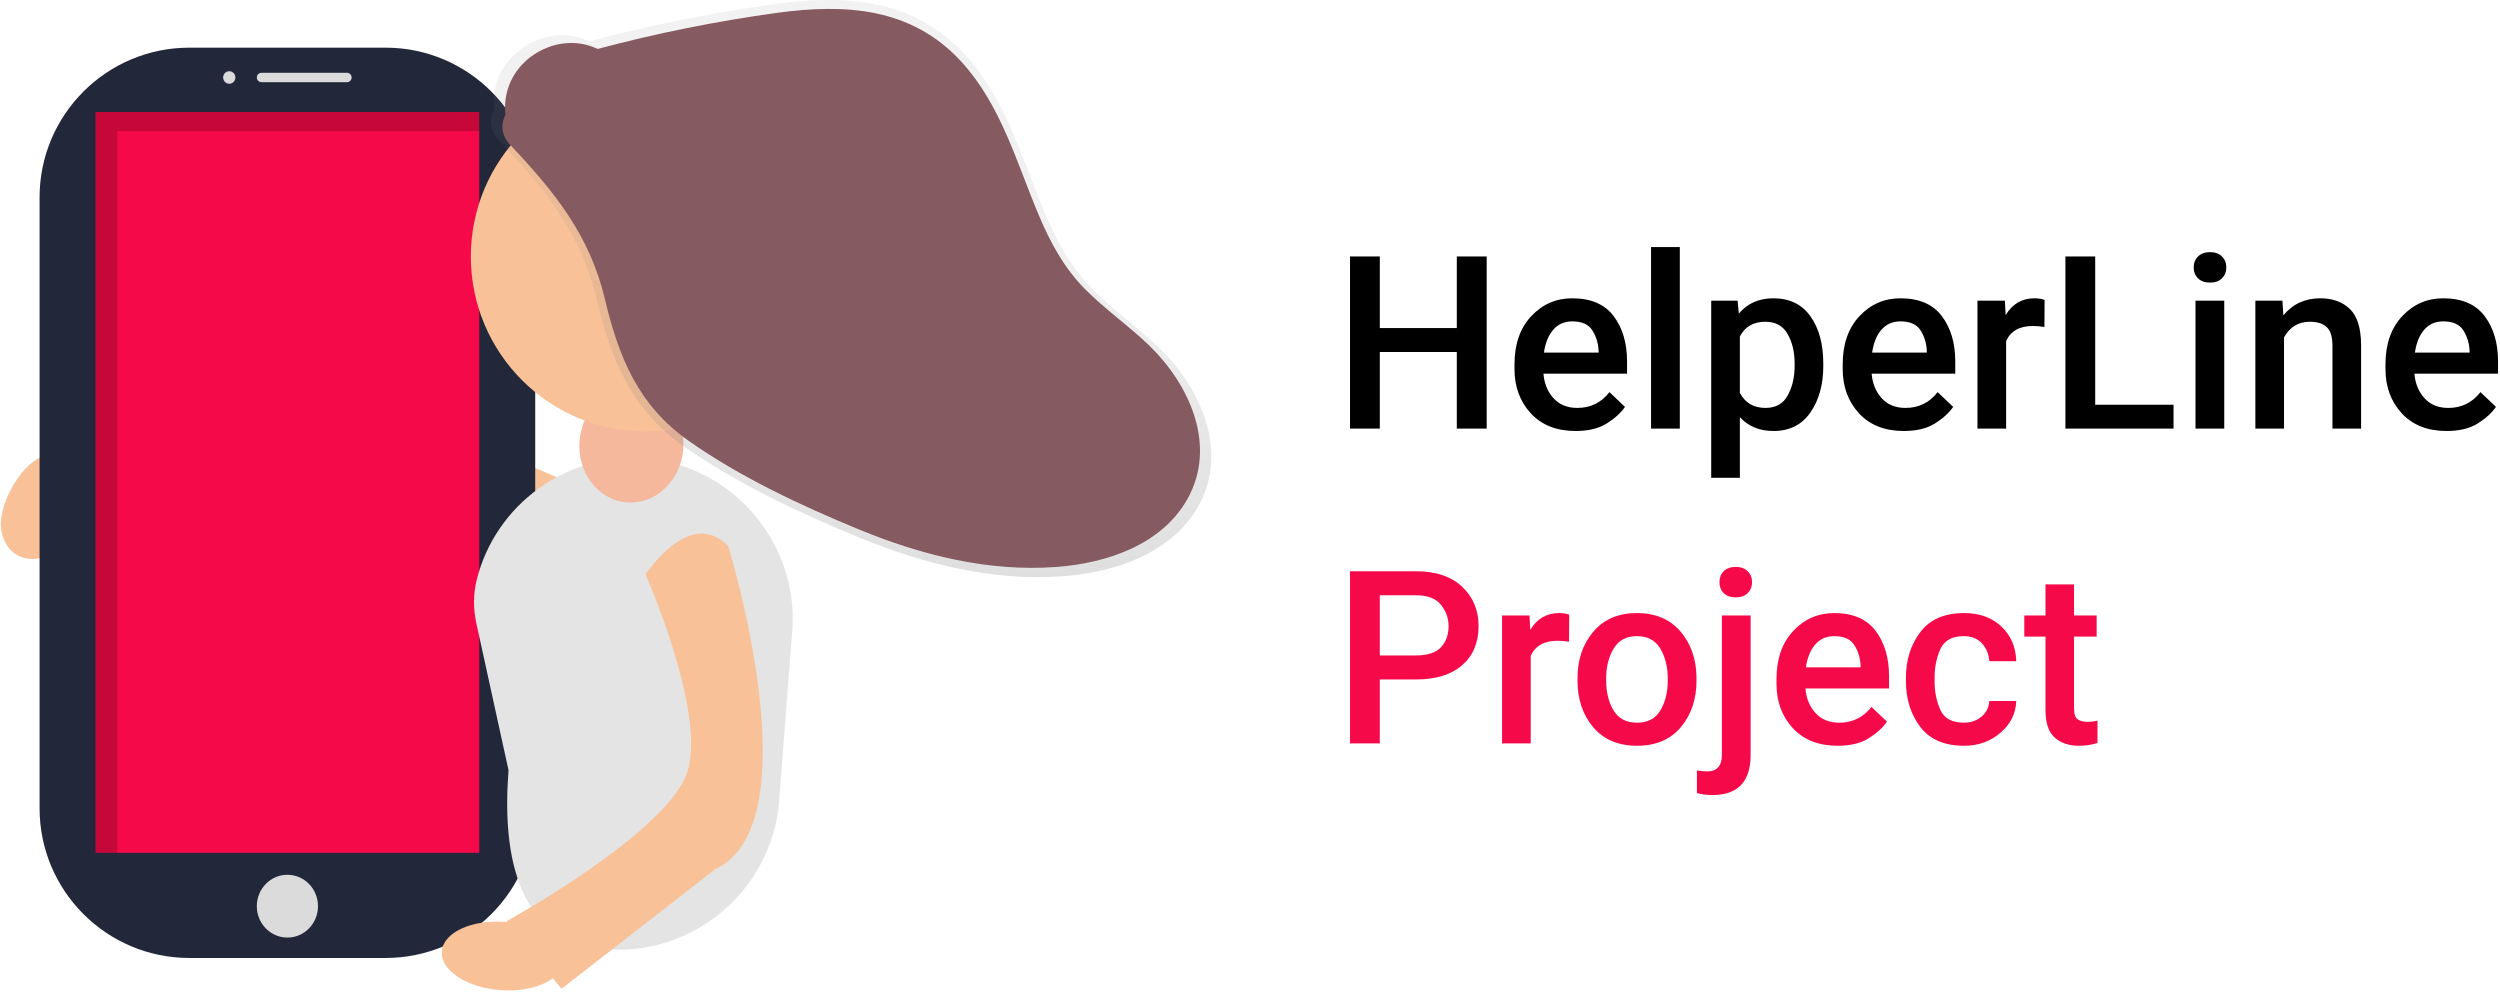
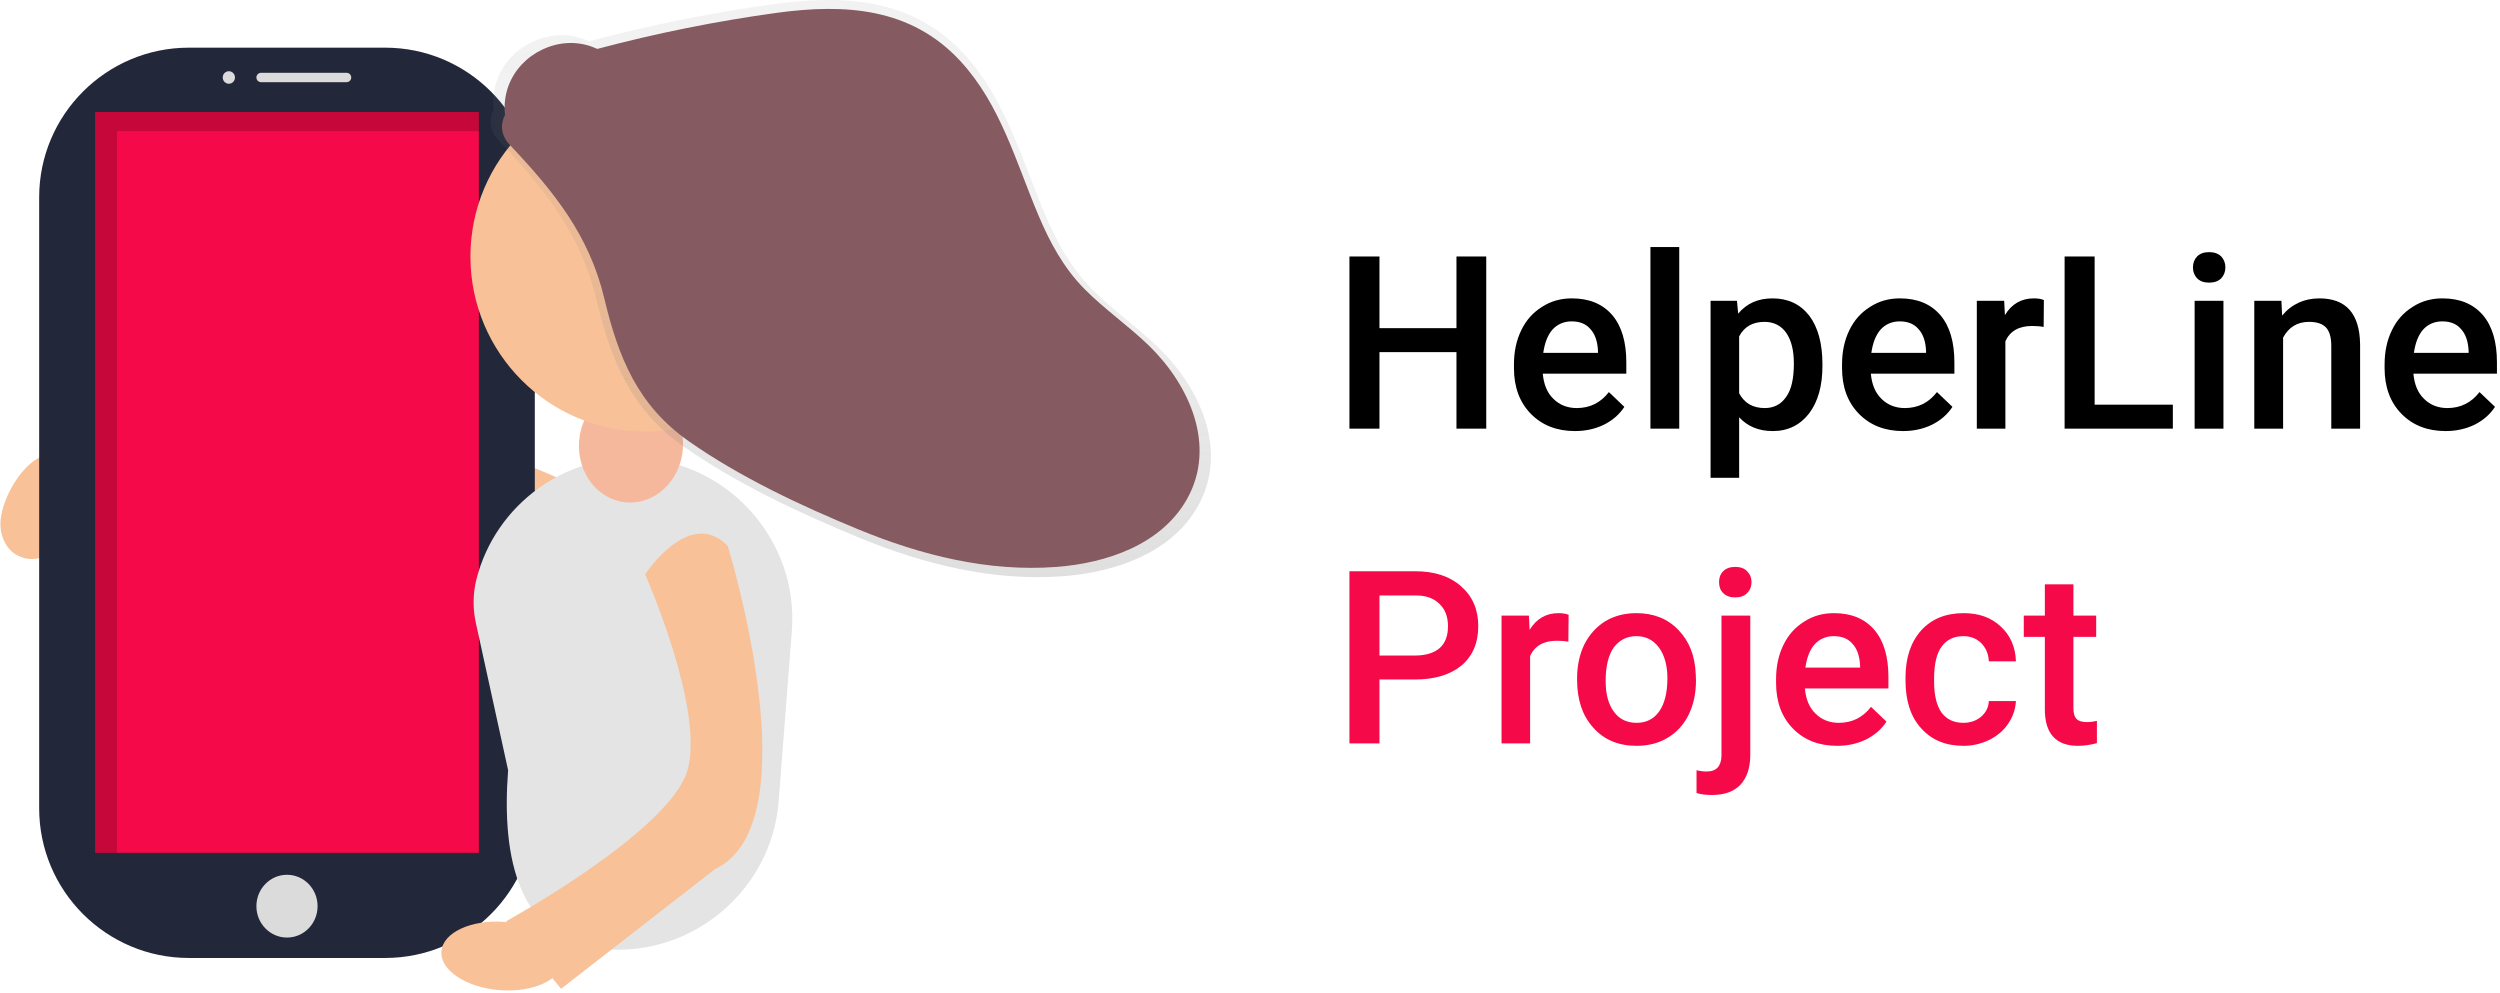
<svg xmlns="http://www.w3.org/2000/svg" width="100%" height="100%" viewBox="0 0 413 164" version="1.1" xml:space="preserve" style="fill-rule:evenodd;clip-rule:evenodd;stroke-linejoin:round;stroke-miterlimit:2;">
  <g id="Drawing_Logo_Project">
    <g id="Drawing_Logo">
-       <path d="M99.8,82.766c0,0 -45.293,-26.86 -89.112,-6.901l4.145,8.859c0,0 42.038,-8.17 67.707,9.099l17.26,-11.057Z" style="fill:#f8c198;fill-rule:nonzero;" />
-       <path d="M0.143,86.91c0.091,1.936 1.054,3.911 2.764,4.821c6.689,3.559 13.541,-8.973 10.034,-14.071c-5.395,-7.845 -13.064,3.592 -12.798,9.25Z" style="fill:#f8c198;fill-rule:nonzero;" />
-       <path d="M88.419,32.609c0,-13.651 -11.083,-24.735 -24.734,-24.735l-32.412,0c-13.652,0 -24.735,11.084 -24.735,24.735l0,100.913c0,13.651 11.083,24.735 24.735,24.735l32.412,0c13.651,0 24.734,-11.084 24.734,-24.735l0,-100.913Z" style="fill:#222739;" />
-       <rect x="15.783" y="18.505" width="63.392" height="122.38" style="fill:#f60948;" />
-       <ellipse cx="47.479" cy="149.7" rx="5.054" ry="5.186" style="fill:#dbdbdb;" />
-       <ellipse cx="37.875" cy="12.801" rx="1.011" ry="1.037" style="fill:#dbdbdb;" />
-       <path d="M58.093,12.801c0,-0.43 -0.349,-0.778 -0.778,-0.778l-14.113,0c-0.429,0 -0.778,0.348 -0.778,0.778c0,0.429 0.349,0.777 0.778,0.777l14.113,0c0.429,0 0.778,-0.348 0.778,-0.777Z" style="fill:#dbdbdb;" />
-       <path d="M19.395,21.665l59.78,0l0,-3.16l-63.392,0l0,122.38l3.612,0l0,-119.22Z" style="fill-opacity:0.2;fill-rule:nonzero;" />
-       <path d="M100.238,156.819l0,0c14.477,1.079 27.296,-9.897 28.459,-24.368l2.19,-28.281c1.079,-14.477 -9.897,-27.296 -24.367,-28.459l0,0c-12.846,-0.954 -24.629,7.556 -27.763,20.05c-0.574,2.361 -0.597,4.823 -0.067,7.195l5.319,24.29c-1.126,14.527 1.702,28.448 16.229,29.573Z" style="fill:#e4e4e4;fill-rule:nonzero;" />
-       <path d="M95.736,72.86c0.405,-5.229 4.574,-9.177 9.303,-8.811c4.73,0.367 8.241,4.909 7.836,10.138c-0.405,5.229 -4.574,9.177 -9.303,8.811c-4.73,-0.366 -8.241,-4.909 -7.836,-10.138Z" style="fill:#f5b89c;" />
-       <path d="M120.294,90.198c0,0 14.169,45.786 -2.121,53.382l-25.419,19.772l-9.066,-11.17c0,0 26.96,-14.821 29.929,-24.858c2.969,-10.036 -6.972,-32.44 -6.972,-32.44c0,0 7.31,-11.216 13.649,-4.686Z" style="fill:#f8c198;fill-rule:nonzero;" />
-       <path d="M72.989,157.157c0.241,-3.11 4.945,-5.286 10.498,-4.856c5.553,0.43 9.867,3.304 9.626,6.414c-0.241,3.11 -4.945,5.286 -10.499,4.856c-5.553,-0.43 -9.866,-3.304 -9.625,-6.414Z" style="fill:#f8c198;" />
-       <circle cx="106.685" cy="42.386" r="28.901" style="fill:#f8c198;" />
-       <path d="M191.566,57.53c-3.536,-3.452 -7.653,-6.267 -11.118,-9.786c-3.555,-3.611 -5.875,-7.929 -7.832,-12.561c-3.828,-9.056 -6.461,-18.872 -13.303,-26.28c-8.44,-9.14 -19.661,-9.82 -31.332,-8.235c-10.32,1.421 -20.542,3.476 -30.609,6.154c-0.283,-0.116 -0.561,-0.241 -0.849,-0.35c-5.655,-2.126 -12.303,1.101 -14.329,6.73c-0.559,1.563 -0.753,3.234 -0.567,4.883c-0.8,1.537 -0.764,3.435 0.817,5.106c7.505,7.933 13.548,15.391 16.126,26.199c2.399,10.056 5.679,18.234 14.433,24.374c8.746,6.134 19.143,11.003 28.995,15.057c10.655,4.385 22.078,7.24 33.664,6.37c8.478,-0.637 17.932,-3.749 22.327,-11.619c5.051,-9.045 0.38,-19.401 -6.423,-26.042Z" style="fill:url(#_Linear1);fill-rule:nonzero;" />
-       <path d="M189.961,57.186c-3.424,-3.343 -7.412,-6.068 -10.768,-9.477c-3.442,-3.497 -5.689,-7.678 -7.584,-12.164c-3.707,-8.77 -6.258,-18.276 -12.883,-25.45c-8.174,-8.852 -19.04,-9.51 -30.343,-7.975c-9.994,1.376 -19.893,3.366 -29.642,5.96c-0.275,-0.112 -0.543,-0.234 -0.823,-0.339c-5.476,-2.059 -11.914,1.065 -13.877,6.517c-0.541,1.514 -0.728,3.132 -0.548,4.729c-0.775,1.489 -0.74,3.326 0.791,4.945c7.268,7.682 13.12,14.905 15.617,25.371c2.323,9.739 5.499,17.659 13.977,23.605c8.47,5.94 18.538,10.656 28.08,14.582c10.318,4.246 21.38,7.011 32.6,6.168c8.211,-0.617 17.366,-3.631 21.623,-11.252c4.892,-8.76 0.368,-18.788 -6.22,-25.22Z" style="fill:#865a61;fill-rule:nonzero;" />
+       <path d="M99.732,82.766c0,0 -45.293,-26.86 -89.112,-6.901l4.145,8.859c0,0 42.038,-8.17 67.706,9.099l17.261,-11.057Z" style="fill:#f8c198;fill-rule:nonzero;" />
+       <path d="M0.075,86.91c0.091,1.936 1.053,3.911 2.764,4.821c6.689,3.559 13.541,-8.973 10.034,-14.071c-5.395,-7.845 -13.064,3.592 -12.798,9.25Z" style="fill:#f8c198;fill-rule:nonzero;" />
+       <path d="M88.351,32.609c0,-13.651 -11.083,-24.735 -24.735,-24.735l-32.411,0c-13.652,0 -24.735,11.084 -24.735,24.735l0,100.913c0,13.651 11.083,24.735 24.735,24.735l32.411,0c13.652,0 24.735,-11.084 24.735,-24.735l0,-100.913Z" style="fill:#222739;" />
+       <rect x="15.715" y="18.505" width="63.392" height="122.38" style="fill:#f60948;" />
+       <ellipse cx="47.411" cy="149.7" rx="5.054" ry="5.186" style="fill:#dbdbdb;" />
+       <ellipse cx="37.807" cy="12.801" rx="1.011" ry="1.037" style="fill:#dbdbdb;" />
+       <path d="M58.025,12.801c0,-0.43 -0.349,-0.778 -0.778,-0.778l-14.113,0c-0.429,0 -0.778,0.348 -0.778,0.778c0,0.429 0.349,0.777 0.778,0.777l14.113,0c0.429,0 0.778,-0.348 0.778,-0.777Z" style="fill:#dbdbdb;" />
+       <path d="M19.327,21.665l59.779,0l0,-3.16l-63.391,0l0,122.38l3.612,0l0,-119.22Z" style="fill-opacity:0.2;fill-rule:nonzero;" />
+       <path d="M100.17,156.819l0,0c14.477,1.079 27.296,-9.897 28.459,-24.368l2.19,-28.281c1.079,-14.477 -9.897,-27.296 -24.367,-28.459l0,0c-12.846,-0.954 -24.629,7.556 -27.763,20.05c-0.574,2.361 -0.597,4.823 -0.067,7.195l5.318,24.29c-1.125,14.527 1.702,28.448 16.23,29.573Z" style="fill:#e4e4e4;fill-rule:nonzero;" />
+       <path d="M95.668,72.86c0.405,-5.229 4.573,-9.177 9.303,-8.811c4.73,0.367 8.241,4.909 7.836,10.138c-0.405,5.229 -4.574,9.177 -9.304,8.811c-4.729,-0.366 -8.24,-4.909 -7.835,-10.138Z" style="fill:#f5b89c;" />
+       <path d="M120.226,90.198c0,0 14.168,45.786 -2.121,53.382l-25.42,19.772l-9.065,-11.17c0,0 26.96,-14.821 29.929,-24.858c2.968,-10.036 -6.972,-32.44 -6.972,-32.44c0,0 7.31,-11.216 13.649,-4.686Z" style="fill:#f8c198;fill-rule:nonzero;" />
+       <path d="M72.921,157.157c0.241,-3.11 4.945,-5.286 10.498,-4.856c5.553,0.43 9.866,3.304 9.626,6.414c-0.241,3.11 -4.945,5.286 -10.499,4.856c-5.553,-0.43 -9.866,-3.304 -9.625,-6.414Z" style="fill:#f8c198;" />
+       <circle cx="106.617" cy="42.386" r="28.901" style="fill:#f8c198;" />
+       <path d="M191.498,57.53c-3.536,-3.452 -7.653,-6.267 -11.119,-9.786c-3.554,-3.611 -5.874,-7.929 -7.831,-12.561c-3.828,-9.056 -6.462,-18.872 -13.303,-26.28c-8.441,-9.14 -19.661,-9.82 -31.332,-8.235c-10.32,1.421 -20.542,3.476 -30.609,6.154c-0.284,-0.116 -0.561,-0.241 -0.85,-0.35c-5.655,-2.126 -12.302,1.101 -14.329,6.73c-0.558,1.563 -0.752,3.234 -0.566,4.883c-0.8,1.537 -0.764,3.435 0.817,5.106c7.504,7.933 13.548,15.391 16.126,26.199c2.399,10.056 5.679,18.234 14.433,24.374c8.746,6.134 19.143,11.003 28.995,15.057c10.655,4.385 22.078,7.24 33.664,6.37c8.477,-0.637 17.932,-3.749 22.327,-11.619c5.051,-9.045 0.38,-19.401 -6.423,-26.042Z" style="fill:url(#_Linear1);fill-rule:nonzero;" />
+       <path d="M189.893,57.186c-3.424,-3.343 -7.412,-6.068 -10.768,-9.477c-3.442,-3.497 -5.689,-7.678 -7.585,-12.164c-3.706,-8.77 -6.257,-18.276 -12.882,-25.45c-8.174,-8.852 -19.04,-9.51 -30.343,-7.975c-9.994,1.376 -19.893,3.366 -29.642,5.96c-0.275,-0.112 -0.543,-0.234 -0.823,-0.339c-5.477,-2.059 -11.915,1.065 -13.877,6.517c-0.541,1.514 -0.728,3.132 -0.548,4.729c-0.775,1.489 -0.74,3.326 0.791,4.945c7.267,7.682 13.12,14.905 15.617,25.371c2.323,9.739 5.499,17.659 13.977,23.605c8.47,5.94 18.538,10.656 28.079,14.582c10.319,4.246 21.381,7.011 32.601,6.168c8.21,-0.617 17.366,-3.631 21.623,-11.252c4.892,-8.76 0.368,-18.788 -6.22,-25.22Z" style="fill:#865a61;fill-rule:nonzero;" />
    </g>
-     <g transform="matrix(1,0,0,1,-180,-697.436)">
-       <text x="400.116px" y="768.248px" style="font-family:'Roboto-Medium', 'Roboto Medium';font-weight:500;font-size:40px;">HelperLine</text>
-       <text x="400.116px" y="820.248px" style="font-family:'Roboto-Medium', 'Roboto Medium';font-weight:500;font-size:40px;fill:#f60948;">Pr<tspan x="439.042px " y="820.248px ">o</tspan>ject</text>
+     <g transform="matrix(1,0,0,1,-180.068,-697.436)">
+       <g transform="matrix(40,0,0,40,400.116,768.248)">
+         <path d="M0.637,0l-0.123,0l0,-0.316l-0.318,0l0,0.316l-0.124,0l0,-0.711l0.124,0l0,0.296l0.318,0l0,-0.296l0.123,0l0,0.711Z" style="fill-rule:nonzero;" />
+       </g>
+       <g transform="matrix(40,0,0,40,428.534,768.248)">
+         <path d="M0.293,0.01c-0.075,0 -0.136,-0.024 -0.182,-0.071c-0.047,-0.048 -0.07,-0.111 -0.07,-0.189l0,-0.015c0,-0.053 0.01,-0.1 0.03,-0.141c0.02,-0.042 0.049,-0.074 0.086,-0.097c0.037,-0.024 0.078,-0.035 0.123,-0.035c0.072,0 0.127,0.023 0.167,0.069c0.039,0.046 0.058,0.111 0.058,0.195l0,0.047l-0.345,0c0.004,0.044 0.018,0.079 0.044,0.104c0.025,0.025 0.058,0.038 0.096,0.038c0.055,0 0.099,-0.022 0.133,-0.066l0.064,0.061c-0.021,0.032 -0.049,0.056 -0.085,0.074c-0.035,0.017 -0.075,0.026 -0.119,0.026Zm-0.014,-0.453c-0.032,0 -0.059,0.012 -0.079,0.034c-0.02,0.023 -0.032,0.055 -0.038,0.096l0.226,0l0,-0.009c-0.002,-0.04 -0.013,-0.07 -0.032,-0.09c-0.018,-0.021 -0.044,-0.031 -0.077,-0.031Z" style="fill-rule:nonzero;" />
+       </g>
+       <g transform="matrix(40,0,0,40,449.999,768.248)">
+         <rect x="0.068" y="-0.75" width="0.119" height="0.75" style="fill-rule:nonzero;" />
+       </g>
+       <g transform="matrix(40,0,0,40,460.214,768.248)">
+         <path d="M0.523,-0.259c0,0.082 -0.018,0.147 -0.055,0.196c-0.037,0.048 -0.087,0.073 -0.15,0.073c-0.058,0 -0.104,-0.019 -0.139,-0.057l0,0.25l-0.118,0l0,-0.731l0.109,0l0.005,0.053c0.035,-0.042 0.082,-0.063 0.142,-0.063c0.064,0 0.115,0.024 0.152,0.072c0.036,0.048 0.054,0.115 0.054,0.2l0,0.007Zm-0.118,-0.01c0,-0.053 -0.01,-0.095 -0.031,-0.126c-0.021,-0.03 -0.051,-0.046 -0.09,-0.046c-0.049,0 -0.084,0.02 -0.105,0.06l0,0.235c0.022,0.041 0.057,0.061 0.106,0.061c0.037,0 0.067,-0.015 0.088,-0.046c0.022,-0.03 0.032,-0.076 0.032,-0.138Z" style="fill-rule:nonzero;" />
+       </g>
+       <g transform="matrix(40,0,0,40,482.733,768.248)">
+         <path d="M0.293,0.01c-0.075,0 -0.136,-0.024 -0.182,-0.071c-0.047,-0.048 -0.07,-0.111 -0.07,-0.189l0,-0.015c0,-0.053 0.01,-0.1 0.03,-0.141c0.02,-0.042 0.049,-0.074 0.086,-0.097c0.037,-0.024 0.078,-0.035 0.123,-0.035c0.072,0 0.127,0.023 0.167,0.069c0.039,0.046 0.058,0.111 0.058,0.195l0,0.047l-0.345,0c0.004,0.044 0.018,0.079 0.044,0.104c0.025,0.025 0.058,0.038 0.096,0.038c0.055,0 0.099,-0.022 0.133,-0.066l0.064,0.061c-0.021,0.032 -0.049,0.056 -0.085,0.074c-0.035,0.017 -0.075,0.026 -0.119,0.026Zm-0.014,-0.453c-0.032,0 -0.059,0.012 -0.079,0.034c-0.02,0.023 -0.032,0.055 -0.038,0.096l0.226,0l0,-0.009c-0.002,-0.04 -0.013,-0.07 -0.032,-0.09c-0.018,-0.021 -0.044,-0.031 -0.077,-0.031Z" style="fill-rule:nonzero;" />
+       </g>
+       <g transform="matrix(40,0,0,40,504.198,768.248)">
+         <path d="M0.337,-0.42c-0.015,-0.003 -0.031,-0.004 -0.048,-0.004c-0.054,0 -0.091,0.021 -0.11,0.063l0,0.361l-0.118,0l0,-0.528l0.113,0l0.003,0.059c0.028,-0.046 0.068,-0.069 0.119,-0.069c0.017,0 0.031,0.002 0.042,0.007l-0.001,0.111Z" style="fill-rule:nonzero;" />
+       </g>
+       <g transform="matrix(40,0,0,40,518.261,768.248)">
+         <path d="M0.196,-0.099l0.323,0l0,0.099l-0.447,0l0,-0.711l0.124,0l0,0.612Z" style="fill-rule:nonzero;" />
+       </g>
+       <g transform="matrix(40,0,0,40,539.901,768.248)">
+         <path d="M0.187,0l-0.119,0l0,-0.528l0.119,0l0,0.528Zm-0.126,-0.666c0,-0.018 0.006,-0.033 0.017,-0.045c0.012,-0.012 0.028,-0.018 0.05,-0.018c0.021,0 0.038,0.006 0.05,0.018c0.011,0.012 0.017,0.027 0.017,0.045c0,0.018 -0.006,0.033 -0.017,0.045c-0.012,0.012 -0.029,0.018 -0.05,0.018c-0.022,0 -0.038,-0.006 -0.05,-0.018c-0.011,-0.012 -0.017,-0.027 -0.017,-0.045Z" style="fill-rule:nonzero;" />
+       </g>
+       <g transform="matrix(40,0,0,40,550.116,768.248)">
+         <path d="M0.171,-0.528l0.003,0.061c0.039,-0.047 0.091,-0.071 0.154,-0.071c0.11,0 0.166,0.063 0.168,0.189l0,0.349l-0.119,0l0,-0.342c0,-0.034 -0.007,-0.059 -0.021,-0.075c-0.015,-0.016 -0.038,-0.024 -0.071,-0.024c-0.048,0 -0.084,0.022 -0.107,0.065l0,0.376l-0.119,0l0,-0.528l0.112,0Z" style="fill-rule:nonzero;" />
+       </g>
+       <g transform="matrix(40,0,0,40,572.362,768.248)">
+         <path d="M0.293,0.01c-0.075,0 -0.136,-0.024 -0.182,-0.071c-0.047,-0.048 -0.07,-0.111 -0.07,-0.189l0,-0.015c0,-0.053 0.01,-0.1 0.03,-0.141c0.02,-0.042 0.049,-0.074 0.086,-0.097c0.037,-0.024 0.078,-0.035 0.123,-0.035c0.072,0 0.127,0.023 0.167,0.069c0.039,0.046 0.058,0.111 0.058,0.195l0,0.047l-0.345,0c0.004,0.044 0.018,0.079 0.044,0.104c0.025,0.025 0.058,0.038 0.096,0.038c0.055,0 0.099,-0.022 0.133,-0.066l0.064,0.061c-0.021,0.032 -0.049,0.056 -0.085,0.074c-0.035,0.017 -0.075,0.026 -0.119,0.026Zm-0.014,-0.453c-0.032,0 -0.059,0.012 -0.079,0.034c-0.02,0.023 -0.032,0.055 -0.038,0.096l0.226,0l0,-0.009c-0.002,-0.04 -0.013,-0.07 -0.032,-0.09c-0.018,-0.021 -0.044,-0.031 -0.077,-0.031Z" style="fill-rule:nonzero;" />
+       </g>
+       <g transform="matrix(40,0,0,40,400.116,820.248)">
+         <path d="M0.196,-0.264l0,0.264l-0.124,0l0,-0.711l0.272,0c0.08,0 0.143,0.021 0.189,0.062c0.047,0.041 0.071,0.096 0.071,0.164c0,0.07 -0.023,0.124 -0.069,0.163c-0.046,0.038 -0.11,0.058 -0.192,0.058l-0.147,0Zm0,-0.099l0.148,0c0.044,0 0.078,-0.011 0.101,-0.031c0.023,-0.021 0.034,-0.051 0.034,-0.09c0,-0.038 -0.011,-0.069 -0.035,-0.092c-0.023,-0.023 -0.055,-0.035 -0.096,-0.035l-0.152,0l0,0.248Z" style="fill:#f60948;fill-rule:nonzero;" />
+       </g>
+       <g transform="matrix(40,0,0,40,425.682,820.248)">
+         <path d="M0.337,-0.42c-0.015,-0.003 -0.031,-0.004 -0.048,-0.004c-0.054,0 -0.091,0.021 -0.11,0.063l0,0.361l-0.118,0l0,-0.528l0.113,0l0.003,0.059c0.028,-0.046 0.068,-0.069 0.119,-0.069c0.017,0 0.031,0.002 0.042,0.007l-0.001,0.111Z" style="fill:#f60948;fill-rule:nonzero;" />
+       </g>
+       <g transform="matrix(40,0,0,40,439.042,820.248)">
+         <path d="M0.039,-0.269c0,-0.052 0.01,-0.098 0.03,-0.14c0.021,-0.041 0.05,-0.073 0.087,-0.096c0.037,-0.022 0.08,-0.033 0.128,-0.033c0.071,0 0.129,0.023 0.173,0.069c0.045,0.046 0.069,0.107 0.072,0.182l0.001,0.028c0,0.052 -0.01,0.099 -0.03,0.14c-0.02,0.041 -0.049,0.073 -0.086,0.095c-0.037,0.023 -0.081,0.034 -0.129,0.034c-0.075,0 -0.135,-0.025 -0.179,-0.075c-0.045,-0.049 -0.067,-0.116 -0.067,-0.198l0,-0.006Zm0.118,0.01c0,0.055 0.011,0.097 0.034,0.128c0.022,0.031 0.054,0.046 0.094,0.046c0.04,0 0.071,-0.016 0.093,-0.047c0.022,-0.031 0.034,-0.077 0.034,-0.137c0,-0.053 -0.012,-0.096 -0.035,-0.127c-0.023,-0.031 -0.054,-0.047 -0.093,-0.047c-0.039,0 -0.07,0.016 -0.093,0.046c-0.022,0.031 -0.034,0.077 -0.034,0.138Z" style="fill:#f60948;fill-rule:nonzero;" />
+       </g>
+       <g transform="matrix(40,0,0,40,461.815,820.248)">
+         <path d="M0.185,-0.528l0,0.575c0,0.054 -0.014,0.095 -0.041,0.124c-0.027,0.028 -0.066,0.042 -0.118,0.042c-0.021,0 -0.042,-0.002 -0.063,-0.008l0,-0.094c0.013,0.003 0.027,0.005 0.042,0.005c0.04,0 0.06,-0.022 0.061,-0.065l0,-0.579l0.119,0Zm-0.129,-0.138c0,-0.018 0.005,-0.033 0.017,-0.045c0.012,-0.012 0.028,-0.018 0.05,-0.018c0.021,0 0.038,0.006 0.049,0.018c0.012,0.012 0.018,0.027 0.018,0.045c0,0.018 -0.006,0.033 -0.018,0.045c-0.011,0.012 -0.028,0.018 -0.049,0.018c-0.022,0 -0.038,-0.006 -0.05,-0.018c-0.012,-0.012 -0.017,-0.027 -0.017,-0.045Z" style="fill:#f60948;fill-rule:nonzero;" />
+       </g>
+       <g transform="matrix(40,0,0,40,471.835,820.248)">
+         <path d="M0.293,0.01c-0.075,0 -0.136,-0.024 -0.182,-0.071c-0.047,-0.048 -0.07,-0.111 -0.07,-0.189l0,-0.015c0,-0.053 0.01,-0.1 0.03,-0.141c0.02,-0.042 0.049,-0.074 0.086,-0.097c0.037,-0.024 0.078,-0.035 0.123,-0.035c0.072,0 0.127,0.023 0.167,0.069c0.039,0.046 0.058,0.111 0.058,0.195l0,0.047l-0.345,0c0.004,0.044 0.018,0.079 0.044,0.104c0.025,0.025 0.058,0.038 0.096,0.038c0.055,0 0.099,-0.022 0.133,-0.066l0.064,0.061c-0.021,0.032 -0.049,0.056 -0.085,0.074c-0.035,0.017 -0.075,0.026 -0.119,0.026Zm-0.014,-0.453c-0.032,0 -0.059,0.012 -0.079,0.034c-0.02,0.023 -0.032,0.055 -0.038,0.096l0.226,0l0,-0.009c-0.002,-0.04 -0.013,-0.07 -0.032,-0.09c-0.018,-0.021 -0.044,-0.031 -0.077,-0.031Z" style="fill:#f60948;fill-rule:nonzero;" />
+       </g>
+       <g transform="matrix(40,0,0,40,493.3,820.248)">
+         <path d="M0.278,-0.085c0.029,0 0.054,-0.009 0.074,-0.026c0.019,-0.017 0.03,-0.038 0.031,-0.064l0.112,0c-0.002,0.033 -0.012,0.064 -0.031,0.092c-0.019,0.029 -0.045,0.051 -0.078,0.068c-0.033,0.016 -0.069,0.025 -0.107,0.025c-0.074,0 -0.132,-0.024 -0.175,-0.072c-0.044,-0.048 -0.065,-0.114 -0.065,-0.198l0,-0.012c0,-0.081 0.021,-0.145 0.064,-0.194c0.043,-0.048 0.102,-0.072 0.176,-0.072c0.063,0 0.114,0.018 0.153,0.055c0.04,0.036 0.061,0.085 0.063,0.144l-0.112,0c-0.001,-0.03 -0.012,-0.055 -0.031,-0.075c-0.02,-0.019 -0.044,-0.029 -0.074,-0.029c-0.039,0 -0.068,0.014 -0.089,0.042c-0.021,0.028 -0.031,0.07 -0.032,0.127l0,0.019c0,0.057 0.011,0.1 0.031,0.128c0.021,0.028 0.051,0.042 0.09,0.042Z" style="fill:#f60948;fill-rule:nonzero;" />
+       </g>
+       <g transform="matrix(40,0,0,40,514.237,820.248)">
+         <path d="M0.209,-0.657l0,0.129l0.094,0l0,0.088l-0.094,0l0,0.294c0,0.021 0.004,0.035 0.012,0.044c0.008,0.009 0.023,0.014 0.043,0.014c0.014,0 0.028,-0.002 0.042,-0.005l0,0.092c-0.027,0.007 -0.053,0.011 -0.078,0.011c-0.092,0 -0.137,-0.051 -0.137,-0.151l0,-0.299l-0.087,0l0,-0.088l0.087,0l0,-0.129l0.118,0Z" style="fill:#f60948;fill-rule:nonzero;" />
+       </g>
    </g>
  </g>
  <defs>
-     <linearGradient id="_Linear1" x1="0" y1="0" x2="1" y2="0" gradientUnits="userSpaceOnUse" gradientTransform="matrix(5.83831e-15,-95.3468,95.3468,5.83831e-15,140.615,95.3468)">
+     <linearGradient id="_Linear1" x1="0" y1="0" x2="1" y2="0" gradientUnits="userSpaceOnUse" gradientTransform="matrix(5.83831e-15,-95.3468,95.3468,5.83831e-15,140.547,95.3468)">
      <stop offset="0" style="stop-color:#808080;stop-opacity:0.25" />
      <stop offset="0.54" style="stop-color:#808080;stop-opacity:0.12" />
      <stop offset="1" style="stop-color:#808080;stop-opacity:0.1" />
    </linearGradient>
  </defs>
</svg>
